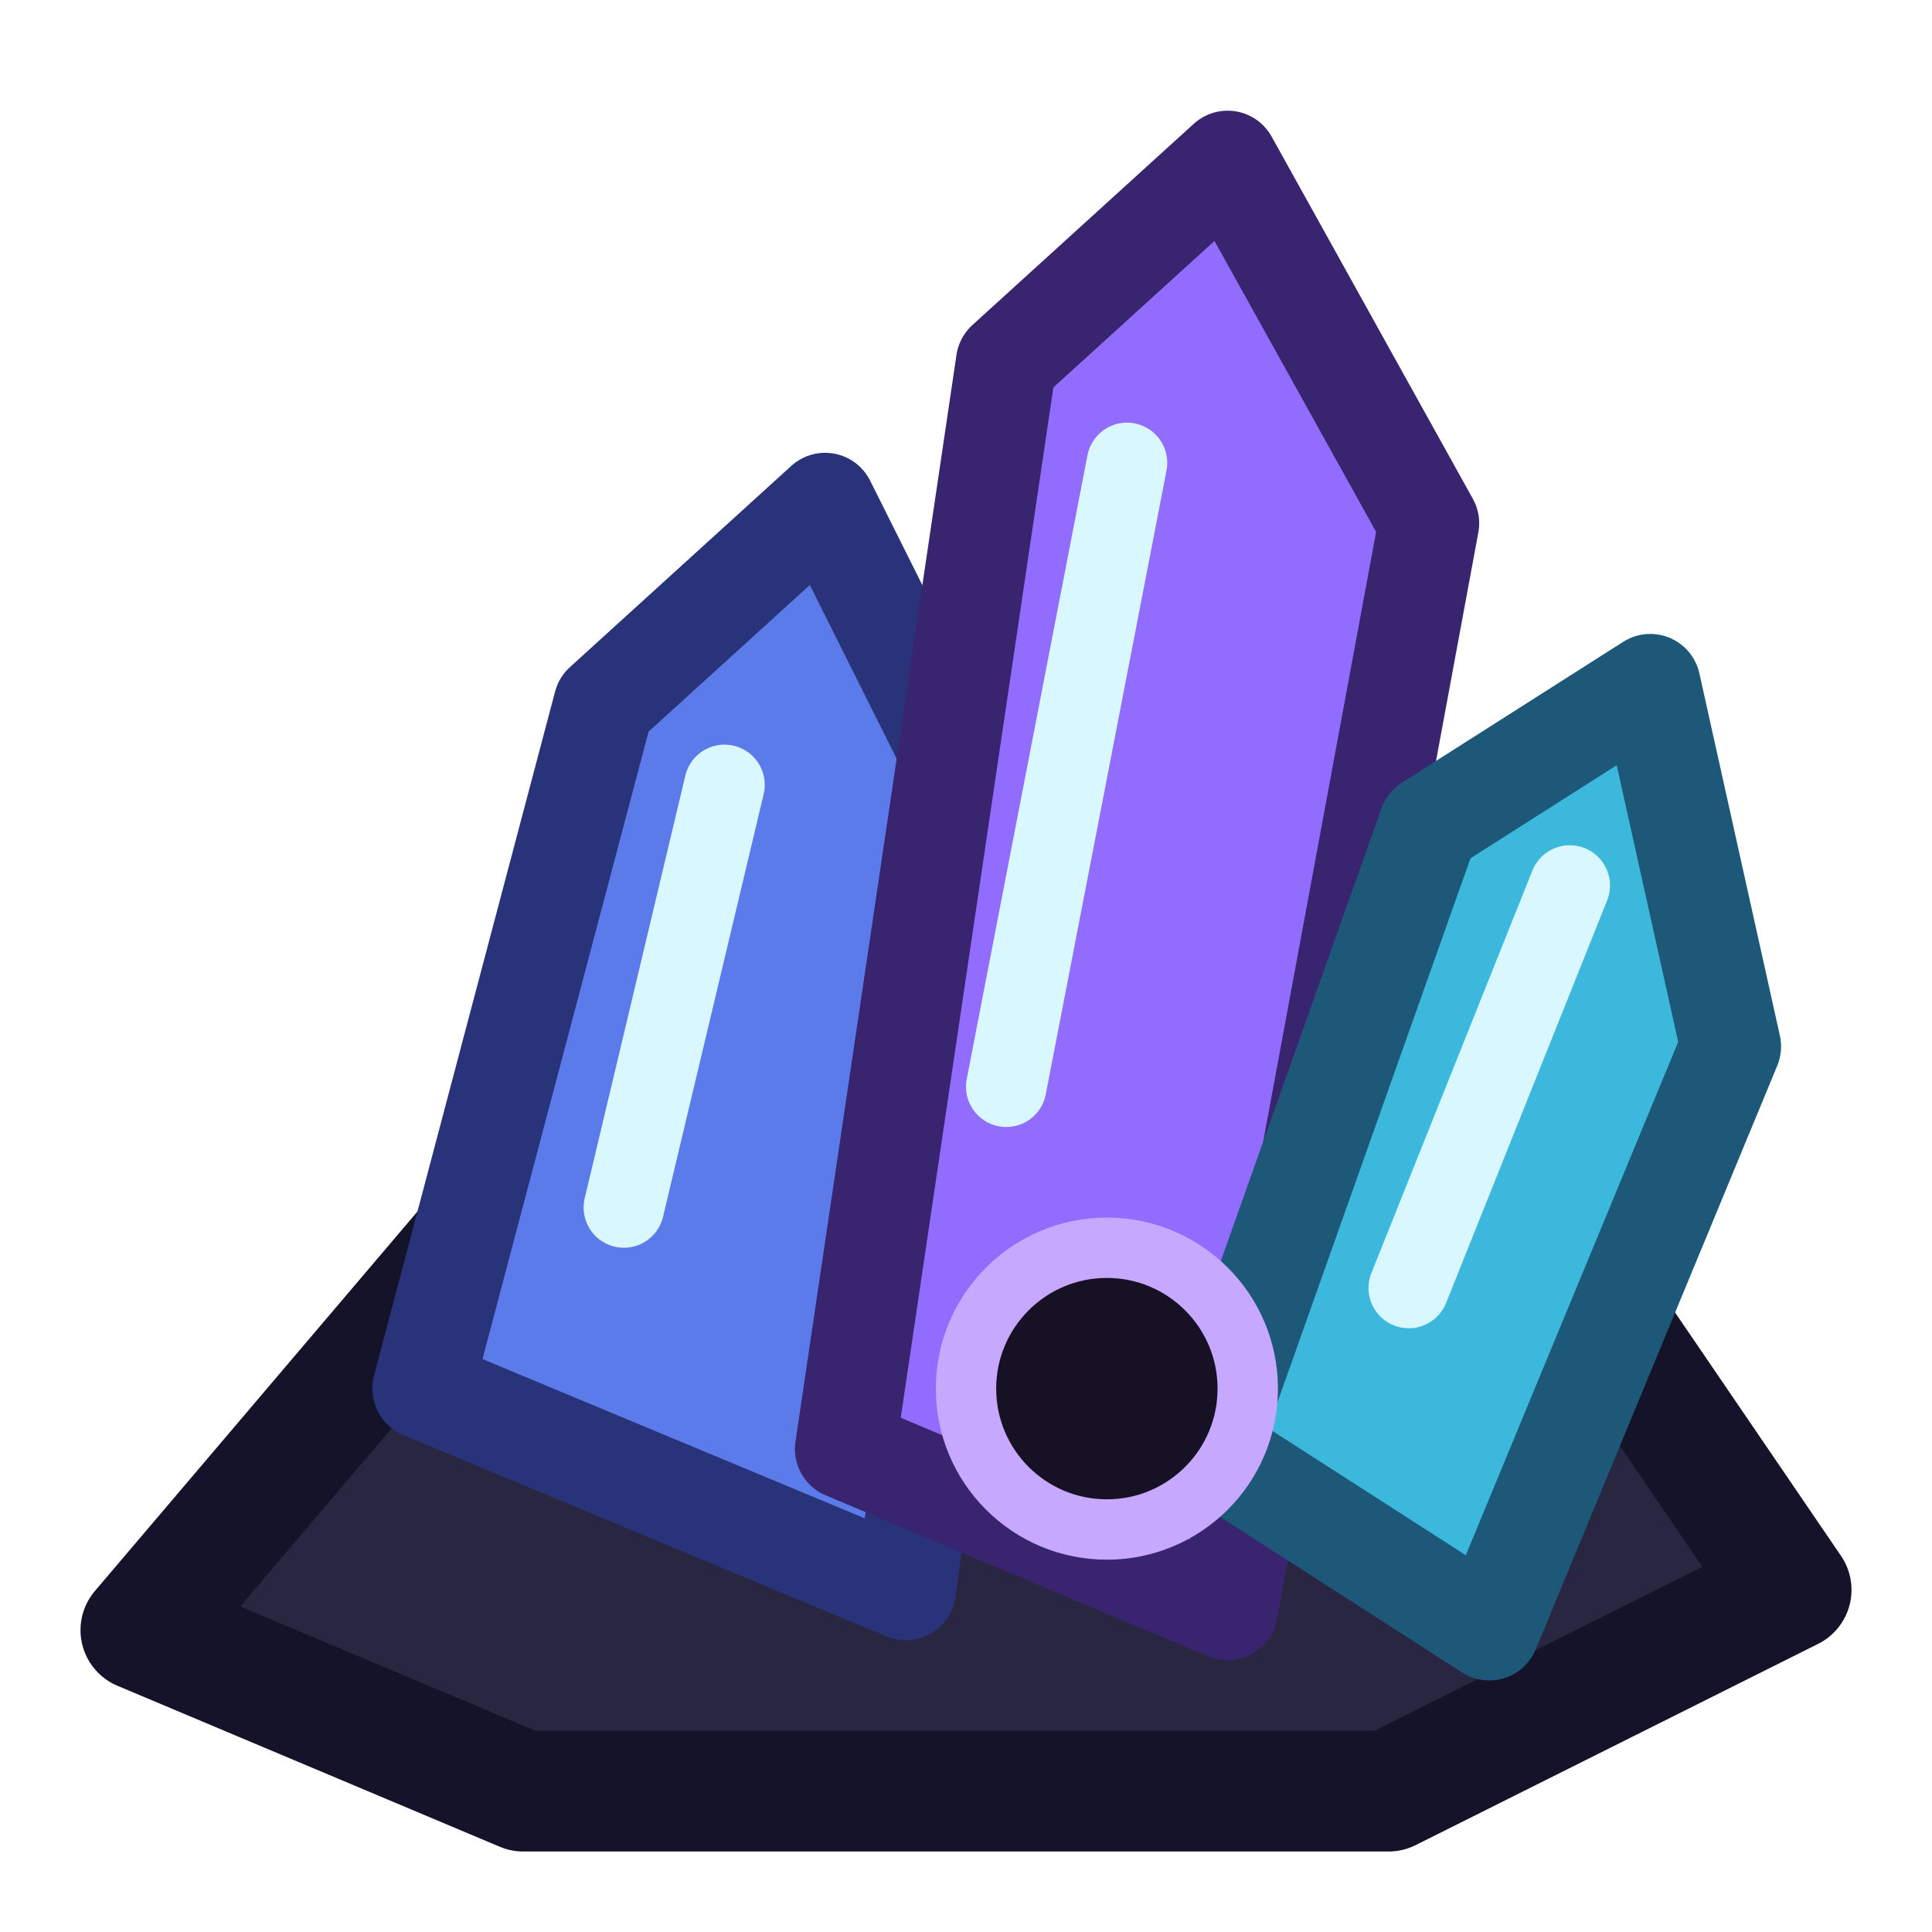
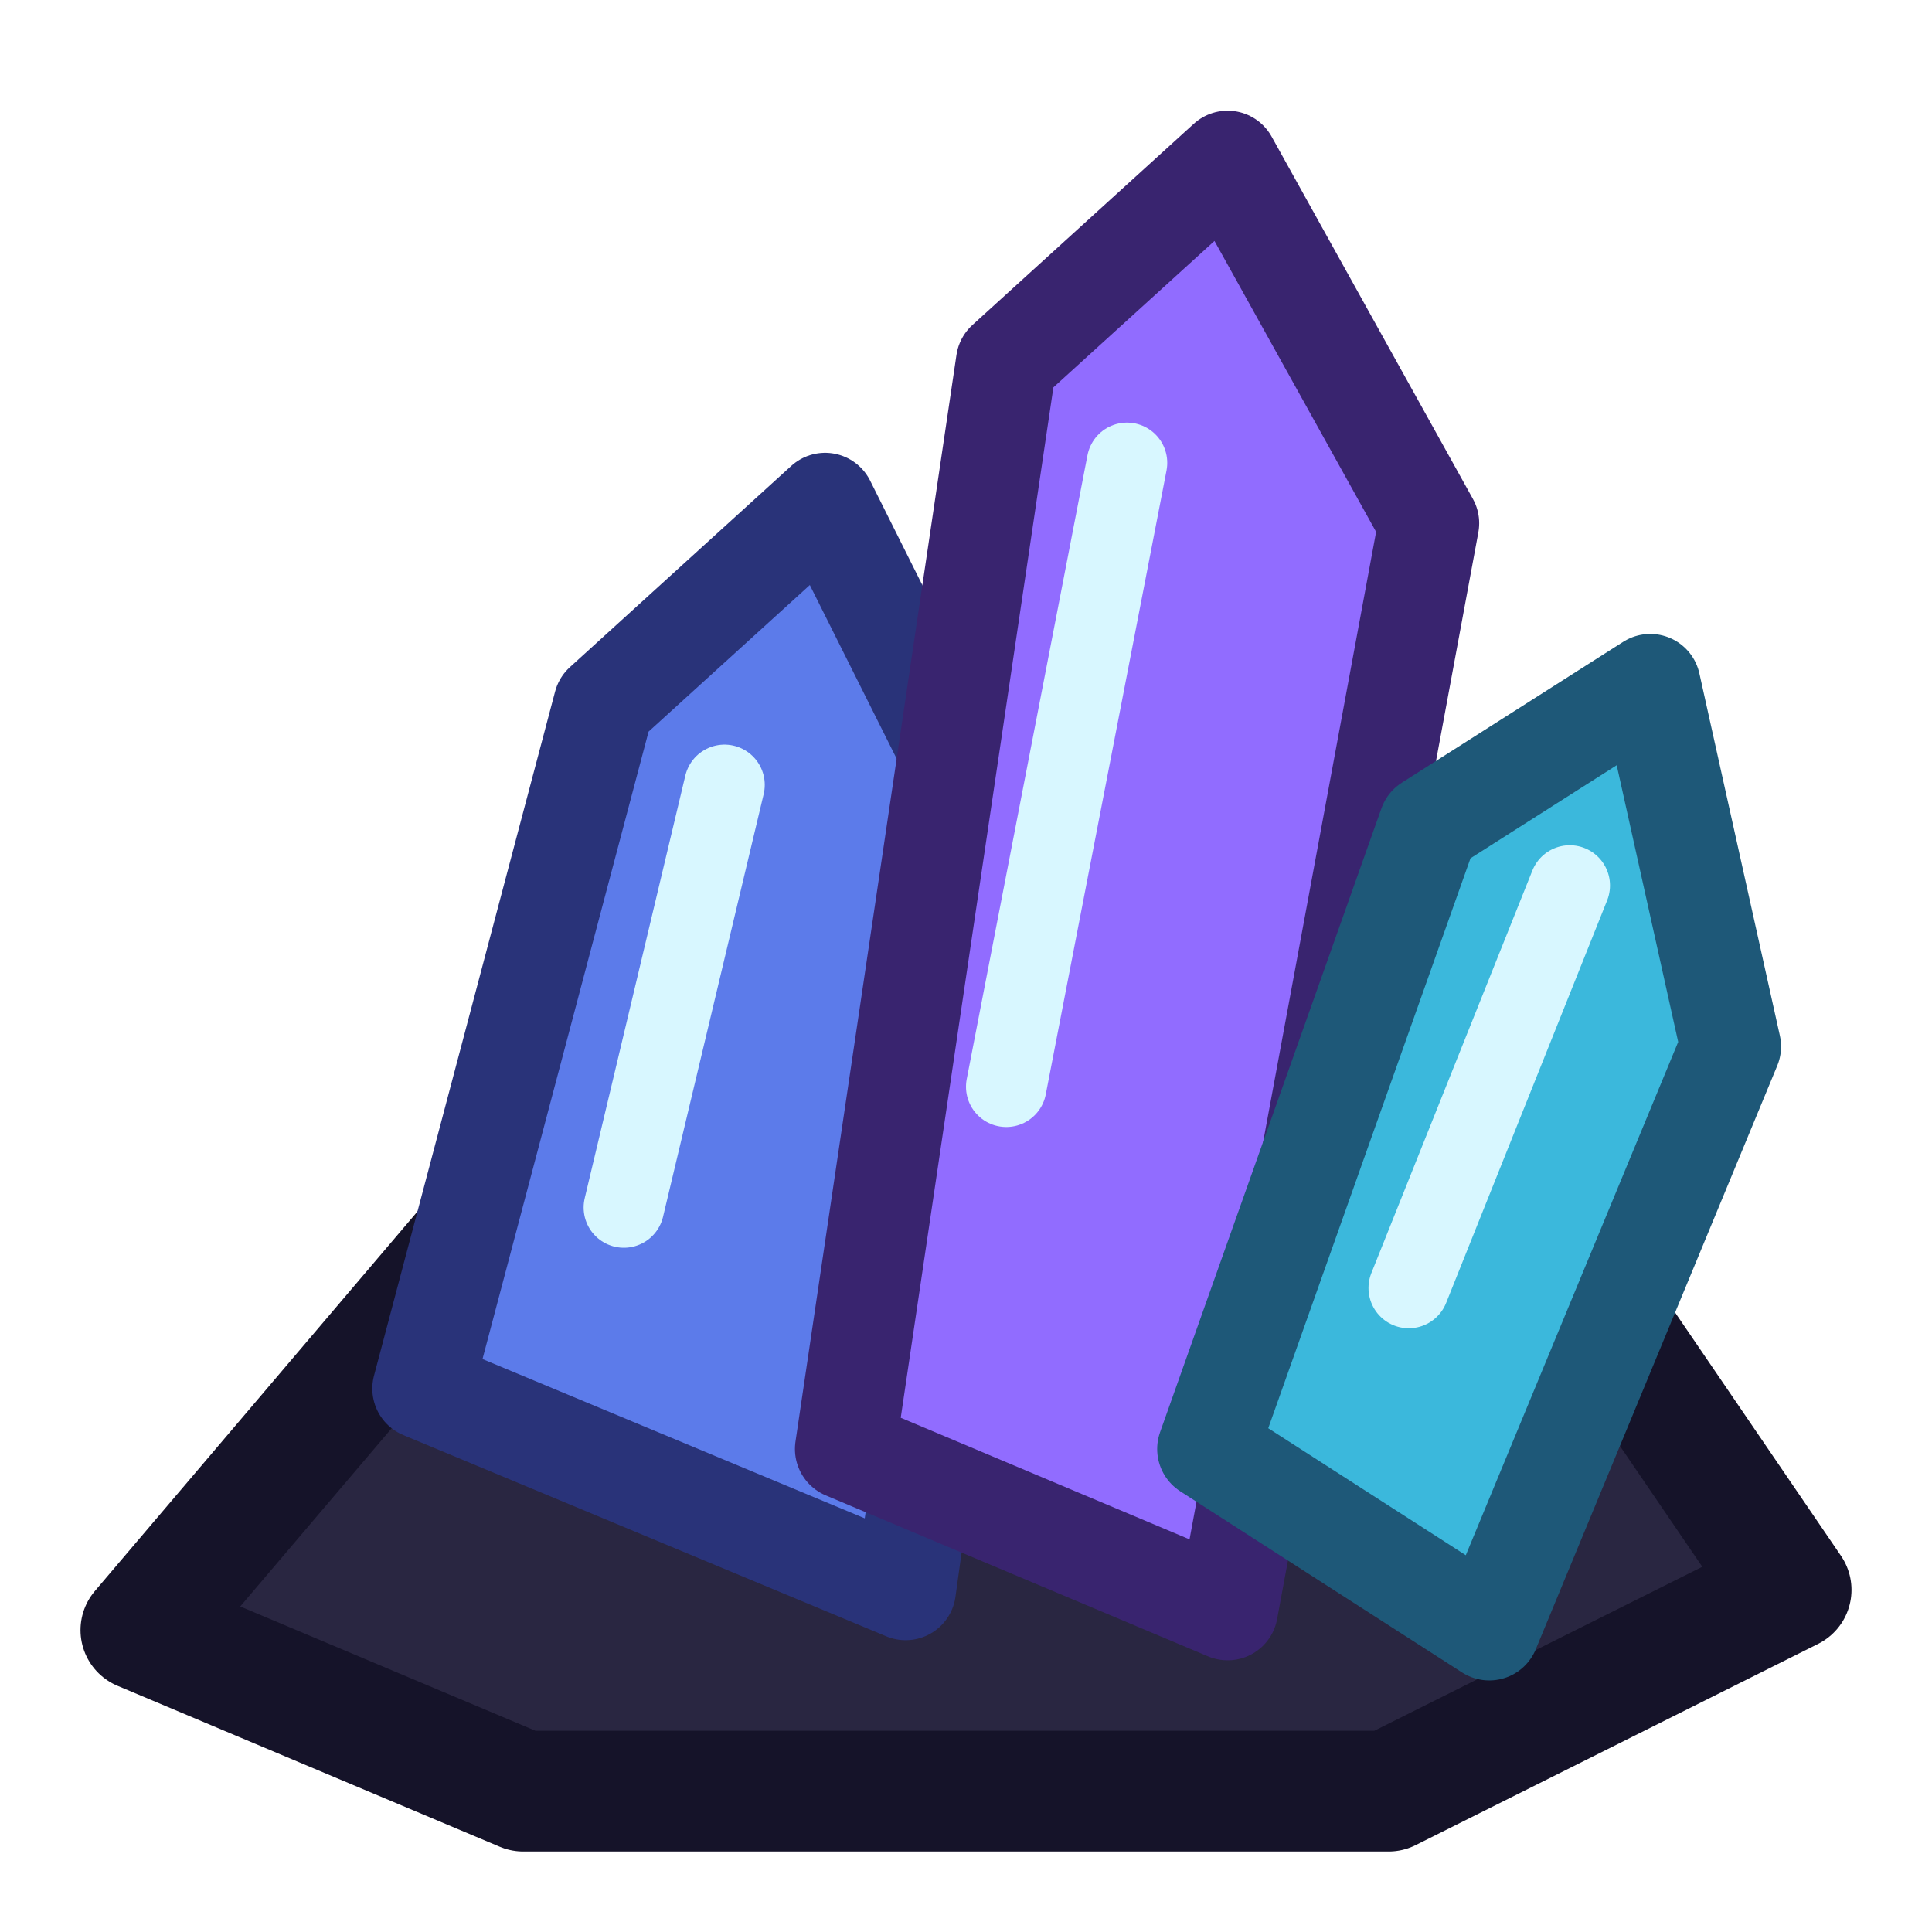
- <svg xmlns="http://www.w3.org/2000/svg" viewBox="0 0 96 96" role="img" aria-labelledby="title description">
+ <svg xmlns="http://www.w3.org/2000/svg" viewBox="0 0 96 96" role="img" aria-labelledby="title description" version="1.1" id="svg1">
+   <defs id="defs1" />
  <g id="rift-void-crystal-active">
    <ellipse id="outer-glow" cx="50" cy="75" rx="38" ry="13" fill="#8768ff" opacity=".24" />
    <path id="base" d="m7 81 17-20 50-4 15 22-20 10H26Z" fill="#292641" stroke="#151329" stroke-width="6" stroke-linejoin="round" />
    <path id="left-crystal" d="m21 69 9-34 11-10 9 18-5 36Z" fill="#5c7bea" stroke="#293379" stroke-width="5" stroke-linejoin="round" />
    <path id="center-crystal" d="m42 72 8-54 11-10 10 18-10 54Z" fill="#916cff" stroke="#39246f" stroke-width="5" stroke-linejoin="round" />
    <path id="right-crystal" d="m60 72 11-31 11-7 4 18-12 29Z" fill="#3bb8dc" stroke="#1e5878" stroke-width="5" stroke-linejoin="round" />
    <path id="bright-cores" d="m56 23-6 31m28-10-8 20M36 39l-5 21" fill="none" stroke="#d8f7ff" stroke-width="4" stroke-linecap="round" />
-     <circle id="void-core" cx="55" cy="69" r="7" fill="#171126" stroke="#c6a8ff" stroke-width="3" />
  </g>
</svg>
